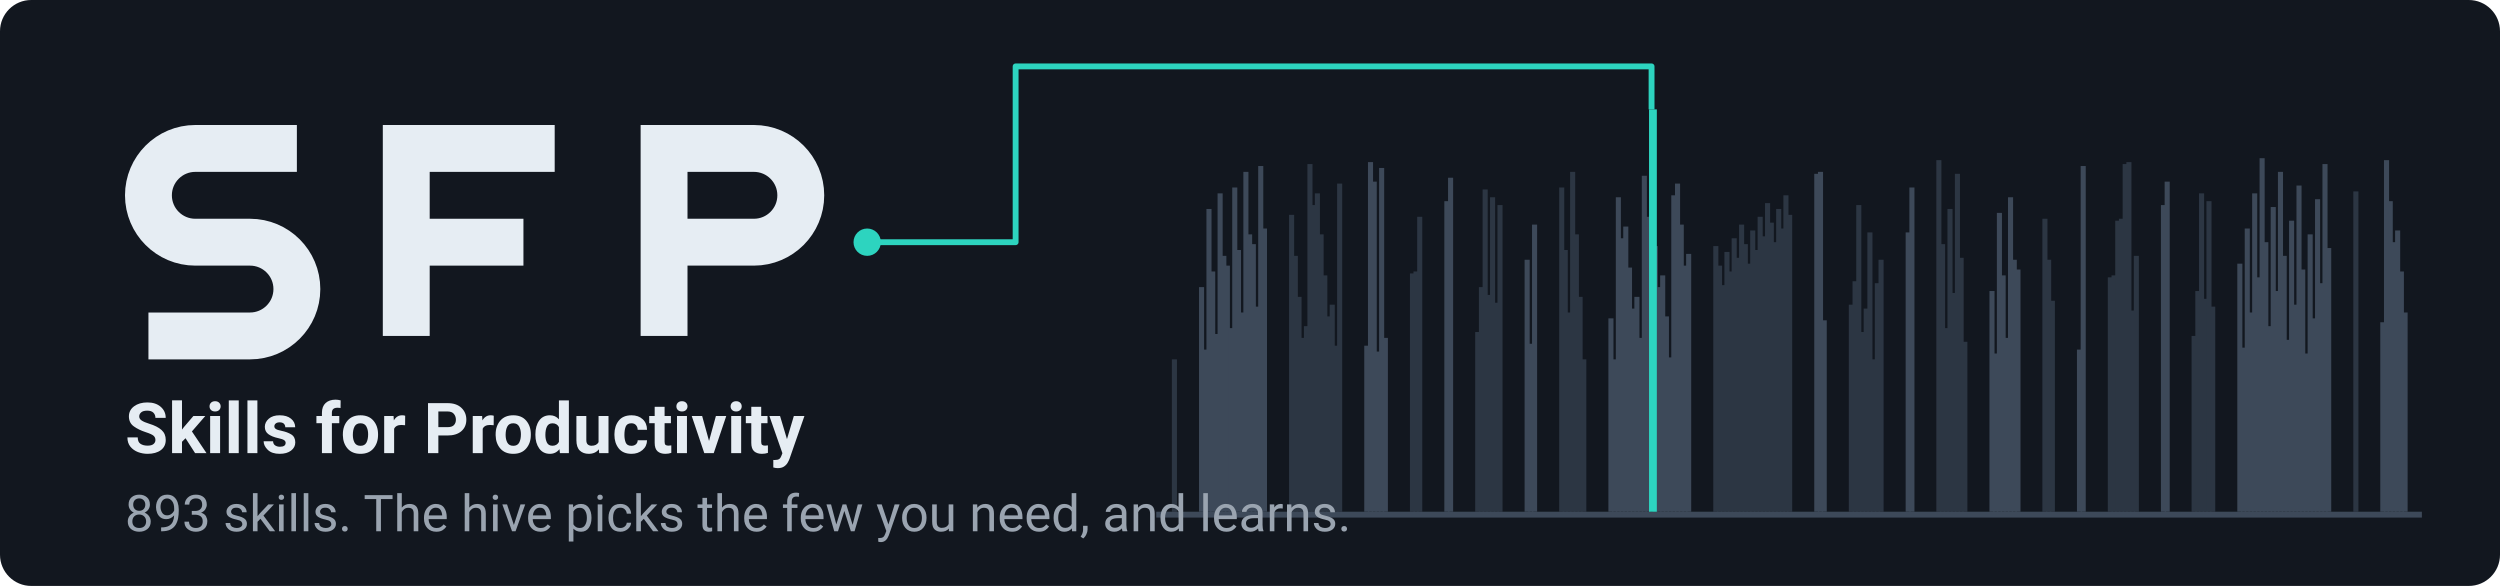
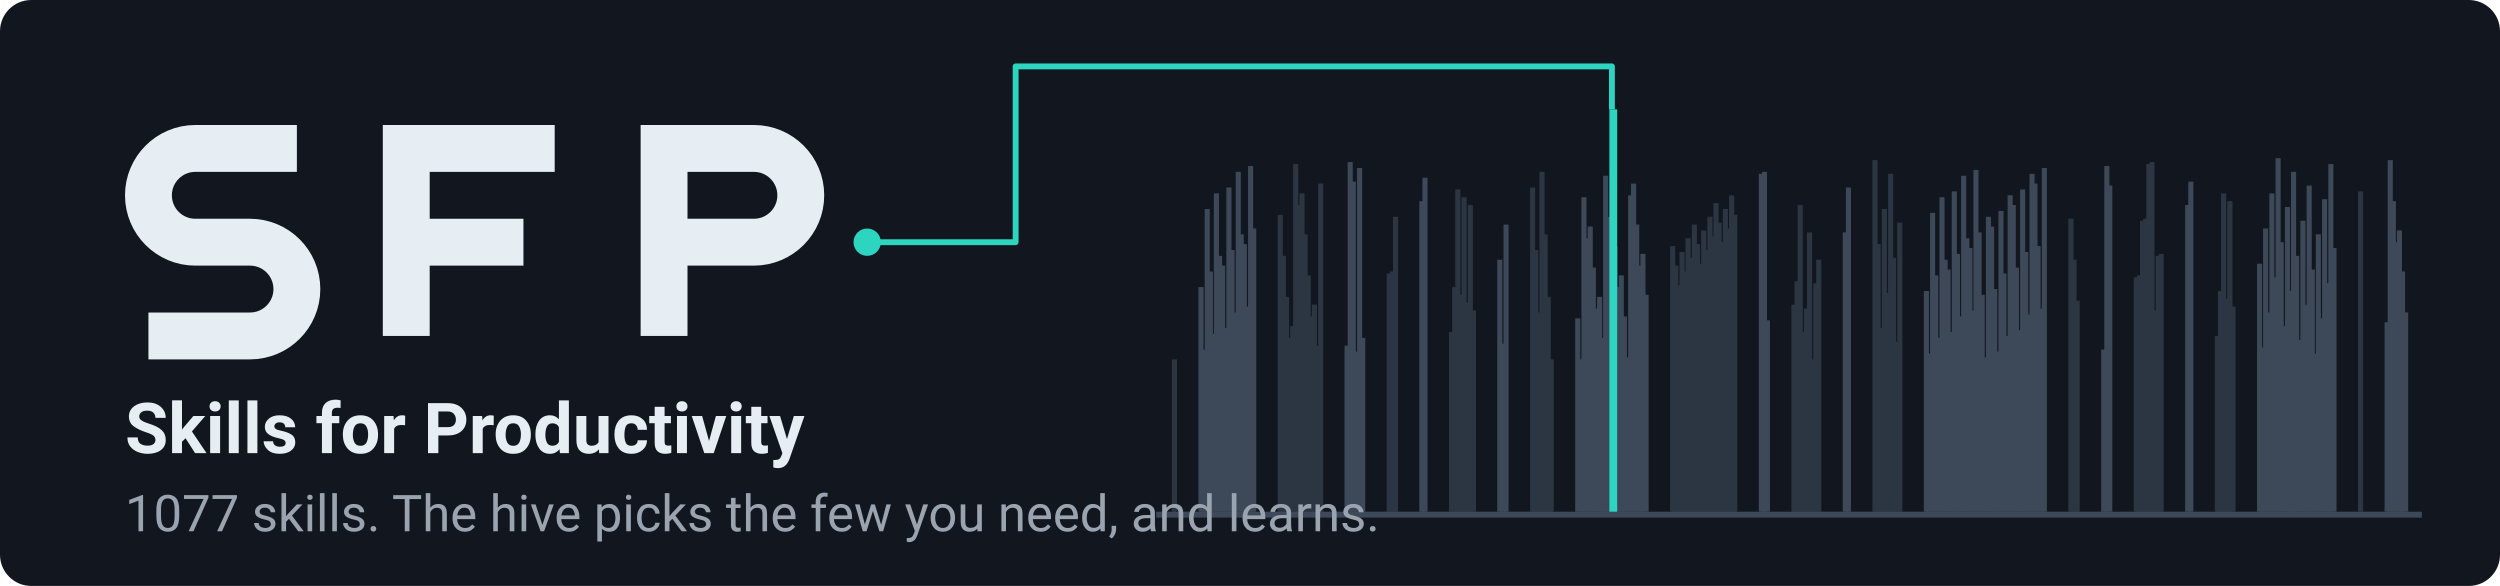
<svg xmlns="http://www.w3.org/2000/svg" width="1280" height="300" viewBox="0 0 1280 300" role="img" aria-labelledby="t d">
  <rect width="1280" height="300" rx="16" fill="#12171f" />
  <rect x="600.0" y="184" width="2.6" height="78" fill="#2c3643" />
-   <rect x="613.9" y="147" width="2.6" height="115" fill="#3d4959" />
-   <rect x="615.8" y="179" width="2.6" height="83" fill="#3d4959" />
-   <rect x="617.7" y="107" width="2.6" height="155" fill="#3d4959" />
-   <rect x="619.6" y="139" width="2.6" height="123" fill="#3d4959" />
-   <rect x="621.5" y="171" width="2.6" height="91" fill="#3d4959" />
-   <rect x="623.4" y="99" width="2.6" height="163" fill="#3d4959" />
-   <rect x="625.3" y="131" width="2.6" height="131" fill="#3d4959" />
-   <rect x="627.1" y="136" width="2.6" height="126" fill="#3d4959" />
-   <rect x="629.0" y="168" width="2.6" height="94" fill="#3d4959" />
-   <rect x="630.9" y="96" width="2.6" height="166" fill="#3d4959" />
-   <rect x="632.8" y="128" width="2.6" height="134" fill="#3d4959" />
-   <rect x="634.7" y="160" width="2.6" height="102" fill="#3d4959" />
-   <rect x="636.6" y="88" width="2.6" height="174" fill="#3d4959" />
-   <rect x="638.5" y="120" width="2.6" height="142" fill="#3d4959" />
-   <rect x="640.4" y="125" width="2.6" height="137" fill="#3d4959" />
-   <rect x="642.3" y="157" width="2.6" height="105" fill="#3d4959" />
-   <rect x="644.2" y="85" width="2.6" height="177" fill="#3d4959" />
-   <rect x="646.1" y="117" width="2.6" height="145" fill="#3d4959" />
-   <rect x="660.0" y="110" width="2.6" height="152" fill="#2c3643" />
-   <rect x="661.9" y="131" width="2.6" height="131" fill="#2c3643" />
-   <rect x="663.8" y="152" width="2.6" height="110" fill="#2c3643" />
-   <rect x="665.7" y="173" width="2.6" height="89" fill="#2c3643" />
-   <rect x="667.6" y="167" width="2.6" height="95" fill="#2c3643" />
-   <rect x="669.4" y="84" width="2.6" height="178" fill="#2c3643" />
-   <rect x="671.3" y="105" width="2.6" height="157" fill="#2c3643" />
-   <rect x="673.2" y="99" width="2.6" height="163" fill="#2c3643" />
-   <rect x="675.1" y="120" width="2.6" height="142" fill="#2c3643" />
-   <rect x="677.0" y="141" width="2.6" height="121" fill="#2c3643" />
-   <rect x="678.9" y="162" width="2.6" height="100" fill="#2c3643" />
-   <rect x="680.8" y="156" width="2.6" height="106" fill="#2c3643" />
-   <rect x="682.7" y="177" width="2.6" height="85" fill="#2c3643" />
-   <rect x="684.6" y="94" width="2.6" height="168" fill="#2c3643" />
-   <rect x="698.5" y="177" width="2.6" height="85" fill="#3d4959" />
-   <rect x="700.4" y="83" width="2.6" height="179" fill="#3d4959" />
-   <rect x="702.3" y="93" width="2.6" height="169" fill="#3d4959" />
-   <rect x="704.2" y="180" width="2.6" height="82" fill="#3d4959" />
-   <rect x="706.1" y="86" width="2.6" height="176" fill="#3d4959" />
-   <rect x="708.0" y="173" width="2.6" height="89" fill="#3d4959" />
-   <rect x="721.9" y="140" width="2.6" height="122" fill="#2c3643" />
-   <rect x="723.7" y="139" width="2.6" height="123" fill="#2c3643" />
-   <rect x="725.6" y="111" width="2.6" height="151" fill="#2c3643" />
-   <rect x="739.5" y="103" width="2.6" height="159" fill="#3d4959" />
-   <rect x="741.4" y="91" width="2.6" height="171" fill="#3d4959" />
-   <rect x="755.3" y="170" width="2.6" height="92" fill="#2c3643" />
-   <rect x="757.2" y="147" width="2.6" height="115" fill="#2c3643" />
-   <rect x="759.1" y="97" width="2.6" height="165" fill="#2c3643" />
-   <rect x="761.0" y="151" width="2.6" height="111" fill="#2c3643" />
-   <rect x="762.9" y="101" width="2.6" height="161" fill="#2c3643" />
-   <rect x="764.8" y="155" width="2.6" height="107" fill="#2c3643" />
-   <rect x="766.7" y="105" width="2.6" height="157" fill="#2c3643" />
-   <rect x="780.6" y="133" width="2.6" height="129" fill="#3d4959" />
-   <rect x="782.5" y="176" width="2.6" height="86" fill="#3d4959" />
-   <rect x="784.4" y="115" width="2.6" height="147" fill="#3d4959" />
-   <rect x="798.3" y="96" width="2.6" height="166" fill="#2c3643" />
-   <rect x="800.1" y="128" width="2.6" height="134" fill="#2c3643" />
-   <rect x="802.0" y="160" width="2.6" height="102" fill="#2c3643" />
-   <rect x="803.9" y="88" width="2.6" height="174" fill="#2c3643" />
-   <rect x="805.8" y="120" width="2.6" height="142" fill="#2c3643" />
-   <rect x="807.7" y="152" width="2.6" height="110" fill="#2c3643" />
-   <rect x="809.6" y="184" width="2.6" height="78" fill="#2c3643" />
-   <rect x="823.5" y="163" width="2.6" height="99" fill="#3d4959" />
-   <rect x="825.4" y="184" width="2.6" height="78" fill="#3d4959" />
-   <rect x="827.3" y="101" width="2.6" height="161" fill="#3d4959" />
-   <rect x="829.2" y="122" width="2.6" height="140" fill="#3d4959" />
-   <rect x="831.1" y="116" width="2.6" height="146" fill="#3d4959" />
-   <rect x="833.0" y="137" width="2.6" height="125" fill="#3d4959" />
-   <rect x="834.9" y="158" width="2.6" height="104" fill="#3d4959" />
-   <rect x="836.8" y="152" width="2.6" height="110" fill="#3d4959" />
-   <rect x="838.7" y="173" width="2.6" height="89" fill="#3d4959" />
-   <rect x="840.6" y="90" width="2.6" height="172" fill="#3d4959" />
-   <rect x="842.4" y="111" width="2.6" height="151" fill="#3d4959" />
-   <rect x="846.2" y="126" width="2.6" height="136" fill="#3d4959" />
-   <rect x="848.1" y="147" width="2.6" height="115" fill="#3d4959" />
-   <rect x="850.0" y="141" width="2.6" height="121" fill="#3d4959" />
-   <rect x="851.9" y="162" width="2.6" height="100" fill="#3d4959" />
-   <rect x="853.8" y="183" width="2.6" height="79" fill="#3d4959" />
-   <rect x="855.7" y="100" width="2.6" height="162" fill="#3d4959" />
-   <rect x="857.6" y="94" width="2.6" height="168" fill="#3d4959" />
-   <rect x="859.5" y="115" width="2.6" height="147" fill="#3d4959" />
-   <rect x="861.4" y="136" width="2.6" height="126" fill="#3d4959" />
-   <rect x="863.3" y="130" width="2.6" height="132" fill="#3d4959" />
-   <rect x="877.2" y="126" width="2.6" height="136" fill="#2c3643" />
-   <rect x="879.1" y="136" width="2.6" height="126" fill="#2c3643" />
-   <rect x="881.0" y="146" width="2.6" height="116" fill="#2c3643" />
-   <rect x="882.9" y="129" width="2.6" height="133" fill="#2c3643" />
-   <rect x="884.7" y="139" width="2.6" height="123" fill="#2c3643" />
-   <rect x="886.6" y="122" width="2.6" height="140" fill="#2c3643" />
-   <rect x="888.5" y="132" width="2.6" height="130" fill="#2c3643" />
-   <rect x="890.4" y="115" width="2.6" height="147" fill="#2c3643" />
-   <rect x="892.3" y="125" width="2.6" height="137" fill="#2c3643" />
-   <rect x="894.2" y="135" width="2.6" height="127" fill="#2c3643" />
-   <rect x="896.1" y="118" width="2.6" height="144" fill="#2c3643" />
-   <rect x="898.0" y="128" width="2.6" height="134" fill="#2c3643" />
-   <rect x="899.9" y="111" width="2.6" height="151" fill="#2c3643" />
-   <rect x="901.8" y="121" width="2.6" height="141" fill="#2c3643" />
-   <rect x="903.7" y="104" width="2.6" height="158" fill="#2c3643" />
-   <rect x="905.6" y="114" width="2.6" height="148" fill="#2c3643" />
-   <rect x="907.5" y="124" width="2.6" height="138" fill="#2c3643" />
-   <rect x="909.4" y="107" width="2.6" height="155" fill="#2c3643" />
-   <rect x="911.3" y="117" width="2.6" height="145" fill="#2c3643" />
-   <rect x="913.1" y="100" width="2.6" height="162" fill="#2c3643" />
-   <rect x="915.0" y="110" width="2.6" height="152" fill="#2c3643" />
-   <rect x="928.9" y="89" width="2.6" height="173" fill="#3d4959" />
-   <rect x="930.8" y="88" width="2.6" height="174" fill="#3d4959" />
-   <rect x="932.7" y="164" width="2.6" height="98" fill="#3d4959" />
-   <rect x="946.6" y="156" width="2.6" height="106" fill="#2c3643" />
-   <rect x="948.5" y="144" width="2.6" height="118" fill="#2c3643" />
-   <rect x="950.4" y="105" width="2.6" height="157" fill="#2c3643" />
-   <rect x="952.3" y="170" width="2.6" height="92" fill="#2c3643" />
-   <rect x="954.2" y="158" width="2.6" height="104" fill="#2c3643" />
-   <rect x="956.1" y="119" width="2.6" height="143" fill="#2c3643" />
-   <rect x="958.0" y="184" width="2.6" height="78" fill="#2c3643" />
-   <rect x="959.9" y="145" width="2.6" height="117" fill="#2c3643" />
-   <rect x="961.8" y="133" width="2.6" height="129" fill="#2c3643" />
-   <rect x="975.7" y="119" width="2.6" height="143" fill="#3d4959" />
-   <rect x="977.6" y="96" width="2.6" height="166" fill="#3d4959" />
-   <rect x="991.4" y="82" width="2.6" height="180" fill="#2c3643" />
-   <rect x="993.3" y="125" width="2.6" height="137" fill="#2c3643" />
-   <rect x="995.2" y="168" width="2.6" height="94" fill="#2c3643" />
-   <rect x="997.1" y="107" width="2.6" height="155" fill="#2c3643" />
-   <rect x="999.0" y="150" width="2.6" height="112" fill="#2c3643" />
-   <rect x="1000.9" y="89" width="2.6" height="173" fill="#2c3643" />
-   <rect x="1002.8" y="132" width="2.6" height="130" fill="#2c3643" />
-   <rect x="1004.7" y="175" width="2.6" height="87" fill="#2c3643" />
-   <rect x="1018.6" y="149" width="2.6" height="113" fill="#3d4959" />
-   <rect x="1020.5" y="181" width="2.6" height="81" fill="#3d4959" />
-   <rect x="1022.4" y="109" width="2.6" height="153" fill="#3d4959" />
-   <rect x="1024.3" y="141" width="2.6" height="121" fill="#3d4959" />
-   <rect x="1026.2" y="173" width="2.6" height="89" fill="#3d4959" />
-   <rect x="1028.1" y="101" width="2.6" height="161" fill="#3d4959" />
-   <rect x="1030.0" y="133" width="2.6" height="129" fill="#3d4959" />
-   <rect x="1031.9" y="138" width="2.6" height="124" fill="#3d4959" />
-   <rect x="1045.7" y="112" width="2.6" height="150" fill="#2c3643" />
-   <rect x="1047.6" y="133" width="2.6" height="129" fill="#2c3643" />
-   <rect x="1049.5" y="154" width="2.6" height="108" fill="#2c3643" />
-   <rect x="1063.4" y="179" width="2.6" height="83" fill="#3d4959" />
-   <rect x="1065.3" y="85" width="2.6" height="177" fill="#3d4959" />
-   <rect x="1079.2" y="142" width="2.6" height="120" fill="#2c3643" />
-   <rect x="1081.1" y="141" width="2.6" height="121" fill="#2c3643" />
-   <rect x="1083.0" y="113" width="2.6" height="149" fill="#2c3643" />
-   <rect x="1084.9" y="112" width="2.6" height="150" fill="#2c3643" />
-   <rect x="1086.8" y="84" width="2.6" height="178" fill="#2c3643" />
-   <rect x="1088.7" y="83" width="2.6" height="179" fill="#2c3643" />
-   <rect x="1090.6" y="159" width="2.6" height="103" fill="#2c3643" />
-   <rect x="1092.5" y="131" width="2.6" height="131" fill="#2c3643" />
-   <rect x="1106.4" y="105" width="2.6" height="157" fill="#3d4959" />
-   <rect x="1108.3" y="93" width="2.6" height="169" fill="#3d4959" />
-   <rect x="1122.1" y="172" width="2.6" height="90" fill="#2c3643" />
-   <rect x="1124.0" y="149" width="2.6" height="113" fill="#2c3643" />
-   <rect x="1125.9" y="99" width="2.6" height="163" fill="#2c3643" />
-   <rect x="1127.8" y="153" width="2.6" height="109" fill="#2c3643" />
-   <rect x="1129.7" y="103" width="2.6" height="159" fill="#2c3643" />
-   <rect x="1131.6" y="157" width="2.6" height="105" fill="#2c3643" />
-   <rect x="1145.5" y="135" width="2.6" height="127" fill="#3d4959" />
-   <rect x="1147.4" y="178" width="2.6" height="84" fill="#3d4959" />
-   <rect x="1149.3" y="117" width="2.6" height="145" fill="#3d4959" />
-   <rect x="1151.2" y="160" width="2.6" height="102" fill="#3d4959" />
-   <rect x="1153.1" y="99" width="2.6" height="163" fill="#3d4959" />
-   <rect x="1155.0" y="142" width="2.6" height="120" fill="#3d4959" />
-   <rect x="1156.9" y="81" width="2.6" height="181" fill="#3d4959" />
-   <rect x="1158.8" y="124" width="2.6" height="138" fill="#3d4959" />
-   <rect x="1160.7" y="167" width="2.6" height="95" fill="#3d4959" />
-   <rect x="1162.6" y="106" width="2.6" height="156" fill="#3d4959" />
-   <rect x="1164.4" y="149" width="2.6" height="113" fill="#3d4959" />
-   <rect x="1166.3" y="88" width="2.6" height="174" fill="#3d4959" />
-   <rect x="1168.2" y="131" width="2.6" height="131" fill="#3d4959" />
-   <rect x="1170.1" y="174" width="2.6" height="88" fill="#3d4959" />
-   <rect x="1172.0" y="113" width="2.6" height="149" fill="#3d4959" />
-   <rect x="1173.9" y="156" width="2.6" height="106" fill="#3d4959" />
-   <rect x="1175.8" y="95" width="2.6" height="167" fill="#3d4959" />
-   <rect x="1177.7" y="138" width="2.6" height="124" fill="#3d4959" />
-   <rect x="1179.6" y="181" width="2.6" height="81" fill="#3d4959" />
-   <rect x="1181.5" y="120" width="2.6" height="142" fill="#3d4959" />
-   <rect x="1183.4" y="163" width="2.6" height="99" fill="#3d4959" />
-   <rect x="1185.3" y="102" width="2.6" height="160" fill="#3d4959" />
-   <rect x="1187.2" y="145" width="2.6" height="117" fill="#3d4959" />
-   <rect x="1189.1" y="84" width="2.6" height="178" fill="#3d4959" />
-   <rect x="1191.0" y="127" width="2.6" height="135" fill="#3d4959" />
-   <rect x="1204.9" y="98" width="2.6" height="164" fill="#2c3643" />
-   <rect x="1218.7" y="165" width="2.6" height="97" fill="#3d4959" />
-   <rect x="1220.6" y="82" width="2.6" height="180" fill="#3d4959" />
-   <rect x="1222.5" y="103" width="2.6" height="159" fill="#3d4959" />
-   <rect x="1224.4" y="124" width="2.6" height="138" fill="#3d4959" />
-   <rect x="1226.3" y="118" width="2.6" height="144" fill="#3d4959" />
-   <rect x="1228.2" y="139" width="2.6" height="123" fill="#3d4959" />
-   <rect x="1230.1" y="160" width="2.6" height="102" fill="#3d4959" />
+   <rect x="613.6" y="147" width="2.6" height="115" fill="#3d4959" />
+   <rect x="615.2" y="179" width="2.6" height="83" fill="#3d4959" />
+   <rect x="616.8" y="107" width="2.6" height="155" fill="#3d4959" />
+   <rect x="618.4" y="139" width="2.6" height="123" fill="#3d4959" />
+   <rect x="619.9" y="171" width="2.6" height="91" fill="#3d4959" />
+   <rect x="621.5" y="99" width="2.6" height="163" fill="#3d4959" />
+   <rect x="623.1" y="131" width="2.6" height="131" fill="#3d4959" />
+   <rect x="624.7" y="136" width="2.6" height="126" fill="#3d4959" />
+   <rect x="626.3" y="168" width="2.6" height="94" fill="#3d4959" />
+   <rect x="627.9" y="96" width="2.6" height="166" fill="#3d4959" />
+   <rect x="629.5" y="128" width="2.6" height="134" fill="#3d4959" />
+   <rect x="631.1" y="160" width="2.6" height="102" fill="#3d4959" />
+   <rect x="632.7" y="88" width="2.6" height="174" fill="#3d4959" />
+   <rect x="634.2" y="120" width="2.6" height="142" fill="#3d4959" />
+   <rect x="635.8" y="125" width="2.6" height="137" fill="#3d4959" />
+   <rect x="637.4" y="157" width="2.6" height="105" fill="#3d4959" />
+   <rect x="639.0" y="85" width="2.6" height="177" fill="#3d4959" />
+   <rect x="640.6" y="117" width="2.6" height="145" fill="#3d4959" />
+   <rect x="654.2" y="110" width="2.6" height="152" fill="#2c3643" />
+   <rect x="655.8" y="131" width="2.6" height="131" fill="#2c3643" />
+   <rect x="657.4" y="152" width="2.6" height="110" fill="#2c3643" />
+   <rect x="659.0" y="173" width="2.6" height="89" fill="#2c3643" />
+   <rect x="660.6" y="167" width="2.6" height="95" fill="#2c3643" />
+   <rect x="662.1" y="84" width="2.6" height="178" fill="#2c3643" />
+   <rect x="663.7" y="105" width="2.6" height="157" fill="#2c3643" />
+   <rect x="665.3" y="99" width="2.6" height="163" fill="#2c3643" />
+   <rect x="666.9" y="120" width="2.6" height="142" fill="#2c3643" />
+   <rect x="668.5" y="141" width="2.6" height="121" fill="#2c3643" />
+   <rect x="670.1" y="162" width="2.6" height="100" fill="#2c3643" />
+   <rect x="671.7" y="156" width="2.6" height="106" fill="#2c3643" />
+   <rect x="673.3" y="177" width="2.6" height="85" fill="#2c3643" />
+   <rect x="674.9" y="94" width="2.6" height="168" fill="#2c3643" />
+   <rect x="688.4" y="177" width="2.6" height="85" fill="#3d4959" />
+   <rect x="690.0" y="83" width="2.6" height="179" fill="#3d4959" />
+   <rect x="691.6" y="93" width="2.6" height="169" fill="#3d4959" />
+   <rect x="693.2" y="180" width="2.6" height="82" fill="#3d4959" />
+   <rect x="694.8" y="86" width="2.6" height="176" fill="#3d4959" />
+   <rect x="696.4" y="173" width="2.6" height="89" fill="#3d4959" />
+   <rect x="710.0" y="140" width="2.6" height="122" fill="#2c3643" />
+   <rect x="711.6" y="139" width="2.6" height="123" fill="#2c3643" />
+   <rect x="713.2" y="111" width="2.6" height="151" fill="#2c3643" />
+   <rect x="726.7" y="103" width="2.6" height="159" fill="#3d4959" />
+   <rect x="728.3" y="91" width="2.6" height="171" fill="#3d4959" />
+   <rect x="741.9" y="170" width="2.6" height="92" fill="#2c3643" />
+   <rect x="743.5" y="147" width="2.6" height="115" fill="#2c3643" />
+   <rect x="745.1" y="97" width="2.6" height="165" fill="#2c3643" />
+   <rect x="746.7" y="151" width="2.6" height="111" fill="#2c3643" />
+   <rect x="748.3" y="101" width="2.6" height="161" fill="#2c3643" />
+   <rect x="749.9" y="155" width="2.6" height="107" fill="#2c3643" />
+   <rect x="751.5" y="105" width="2.6" height="157" fill="#2c3643" />
+   <rect x="753.1" y="159" width="2.6" height="103" fill="#2c3643" />
+   <rect x="766.6" y="133" width="2.6" height="129" fill="#3d4959" />
+   <rect x="768.2" y="176" width="2.6" height="86" fill="#3d4959" />
+   <rect x="769.8" y="115" width="2.6" height="147" fill="#3d4959" />
+   <rect x="783.4" y="96" width="2.6" height="166" fill="#2c3643" />
+   <rect x="785.0" y="128" width="2.6" height="134" fill="#2c3643" />
+   <rect x="786.6" y="160" width="2.6" height="102" fill="#2c3643" />
+   <rect x="788.2" y="88" width="2.6" height="174" fill="#2c3643" />
+   <rect x="789.8" y="120" width="2.6" height="142" fill="#2c3643" />
+   <rect x="791.4" y="152" width="2.6" height="110" fill="#2c3643" />
+   <rect x="792.9" y="184" width="2.6" height="78" fill="#2c3643" />
+   <rect x="806.5" y="163" width="2.6" height="99" fill="#3d4959" />
+   <rect x="808.1" y="184" width="2.6" height="78" fill="#3d4959" />
+   <rect x="809.7" y="101" width="2.6" height="161" fill="#3d4959" />
+   <rect x="811.3" y="122" width="2.6" height="140" fill="#3d4959" />
+   <rect x="812.9" y="116" width="2.6" height="146" fill="#3d4959" />
+   <rect x="814.5" y="137" width="2.6" height="125" fill="#3d4959" />
+   <rect x="816.1" y="158" width="2.6" height="104" fill="#3d4959" />
+   <rect x="817.7" y="152" width="2.6" height="110" fill="#3d4959" />
+   <rect x="819.2" y="173" width="2.6" height="89" fill="#3d4959" />
+   <rect x="820.8" y="90" width="2.6" height="172" fill="#3d4959" />
+   <rect x="822.4" y="111" width="2.6" height="151" fill="#3d4959" />
+   <rect x="825.6" y="126" width="2.6" height="136" fill="#3d4959" />
+   <rect x="827.2" y="147" width="2.6" height="115" fill="#3d4959" />
+   <rect x="828.8" y="141" width="2.6" height="121" fill="#3d4959" />
+   <rect x="830.4" y="162" width="2.6" height="100" fill="#3d4959" />
+   <rect x="832.0" y="183" width="2.6" height="79" fill="#3d4959" />
+   <rect x="833.6" y="100" width="2.6" height="162" fill="#3d4959" />
+   <rect x="835.1" y="94" width="2.6" height="168" fill="#3d4959" />
+   <rect x="836.7" y="115" width="2.6" height="147" fill="#3d4959" />
+   <rect x="838.3" y="136" width="2.6" height="126" fill="#3d4959" />
+   <rect x="839.9" y="130" width="2.6" height="132" fill="#3d4959" />
+   <rect x="841.5" y="151" width="2.6" height="111" fill="#3d4959" />
+   <rect x="855.1" y="126" width="2.6" height="136" fill="#2c3643" />
+   <rect x="856.7" y="136" width="2.6" height="126" fill="#2c3643" />
+   <rect x="858.3" y="146" width="2.6" height="116" fill="#2c3643" />
+   <rect x="859.9" y="129" width="2.6" height="133" fill="#2c3643" />
+   <rect x="861.4" y="139" width="2.6" height="123" fill="#2c3643" />
+   <rect x="863.0" y="122" width="2.6" height="140" fill="#2c3643" />
+   <rect x="864.6" y="132" width="2.6" height="130" fill="#2c3643" />
+   <rect x="866.2" y="115" width="2.6" height="147" fill="#2c3643" />
+   <rect x="867.8" y="125" width="2.6" height="137" fill="#2c3643" />
+   <rect x="869.4" y="135" width="2.6" height="127" fill="#2c3643" />
+   <rect x="871.0" y="118" width="2.6" height="144" fill="#2c3643" />
+   <rect x="872.6" y="128" width="2.6" height="134" fill="#2c3643" />
+   <rect x="874.2" y="111" width="2.6" height="151" fill="#2c3643" />
+   <rect x="875.7" y="121" width="2.6" height="141" fill="#2c3643" />
+   <rect x="877.3" y="104" width="2.6" height="158" fill="#2c3643" />
+   <rect x="878.9" y="114" width="2.6" height="148" fill="#2c3643" />
+   <rect x="880.5" y="124" width="2.6" height="138" fill="#2c3643" />
+   <rect x="882.1" y="107" width="2.6" height="155" fill="#2c3643" />
+   <rect x="883.7" y="117" width="2.6" height="145" fill="#2c3643" />
+   <rect x="885.3" y="100" width="2.6" height="162" fill="#2c3643" />
+   <rect x="886.9" y="110" width="2.6" height="152" fill="#2c3643" />
+   <rect x="900.5" y="89" width="2.6" height="173" fill="#3d4959" />
+   <rect x="902.1" y="88" width="2.6" height="174" fill="#3d4959" />
+   <rect x="903.6" y="164" width="2.6" height="98" fill="#3d4959" />
+   <rect x="917.2" y="156" width="2.6" height="106" fill="#2c3643" />
+   <rect x="918.8" y="144" width="2.6" height="118" fill="#2c3643" />
+   <rect x="920.4" y="105" width="2.6" height="157" fill="#2c3643" />
+   <rect x="922.0" y="170" width="2.6" height="92" fill="#2c3643" />
+   <rect x="923.6" y="158" width="2.6" height="104" fill="#2c3643" />
+   <rect x="925.2" y="119" width="2.6" height="143" fill="#2c3643" />
+   <rect x="926.8" y="184" width="2.6" height="78" fill="#2c3643" />
+   <rect x="928.4" y="145" width="2.6" height="117" fill="#2c3643" />
+   <rect x="929.9" y="133" width="2.6" height="129" fill="#2c3643" />
+   <rect x="943.5" y="119" width="2.6" height="143" fill="#3d4959" />
+   <rect x="945.1" y="96" width="2.6" height="166" fill="#3d4959" />
+   <rect x="958.7" y="82" width="2.6" height="180" fill="#2c3643" />
+   <rect x="960.3" y="125" width="2.6" height="137" fill="#2c3643" />
+   <rect x="961.9" y="168" width="2.6" height="94" fill="#2c3643" />
+   <rect x="963.5" y="107" width="2.6" height="155" fill="#2c3643" />
+   <rect x="965.1" y="150" width="2.6" height="112" fill="#2c3643" />
+   <rect x="966.7" y="89" width="2.6" height="173" fill="#2c3643" />
+   <rect x="968.2" y="132" width="2.6" height="130" fill="#2c3643" />
+   <rect x="969.8" y="175" width="2.6" height="87" fill="#2c3643" />
+   <rect x="971.4" y="114" width="2.6" height="148" fill="#2c3643" />
+   <rect x="985.0" y="149" width="2.6" height="113" fill="#3d4959" />
+   <rect x="986.6" y="181" width="2.6" height="81" fill="#3d4959" />
+   <rect x="988.2" y="109" width="2.6" height="153" fill="#3d4959" />
+   <rect x="989.8" y="141" width="2.6" height="121" fill="#3d4959" />
+   <rect x="991.4" y="173" width="2.6" height="89" fill="#3d4959" />
+   <rect x="993.0" y="101" width="2.6" height="161" fill="#3d4959" />
+   <rect x="994.6" y="133" width="2.6" height="129" fill="#3d4959" />
+   <rect x="996.1" y="138" width="2.6" height="124" fill="#3d4959" />
+   <rect x="997.7" y="170" width="2.6" height="92" fill="#3d4959" />
+   <rect x="999.3" y="98" width="2.6" height="164" fill="#3d4959" />
+   <rect x="1000.9" y="130" width="2.6" height="132" fill="#3d4959" />
+   <rect x="1002.5" y="162" width="2.6" height="100" fill="#3d4959" />
+   <rect x="1004.1" y="90" width="2.6" height="172" fill="#3d4959" />
+   <rect x="1005.7" y="122" width="2.6" height="140" fill="#3d4959" />
+   <rect x="1007.3" y="127" width="2.6" height="135" fill="#3d4959" />
+   <rect x="1008.9" y="159" width="2.6" height="103" fill="#3d4959" />
+   <rect x="1010.4" y="87" width="2.6" height="175" fill="#3d4959" />
+   <rect x="1012.0" y="119" width="2.6" height="143" fill="#3d4959" />
+   <rect x="1013.6" y="151" width="2.6" height="111" fill="#3d4959" />
+   <rect x="1015.2" y="183" width="2.6" height="79" fill="#3d4959" />
+   <rect x="1016.8" y="111" width="2.6" height="151" fill="#3d4959" />
+   <rect x="1018.4" y="116" width="2.6" height="146" fill="#3d4959" />
+   <rect x="1020.0" y="148" width="2.6" height="114" fill="#3d4959" />
+   <rect x="1021.6" y="180" width="2.6" height="82" fill="#3d4959" />
+   <rect x="1023.2" y="108" width="2.6" height="154" fill="#3d4959" />
+   <rect x="1024.7" y="140" width="2.6" height="122" fill="#3d4959" />
+   <rect x="1026.3" y="172" width="2.6" height="90" fill="#3d4959" />
+   <rect x="1027.9" y="100" width="2.6" height="162" fill="#3d4959" />
+   <rect x="1029.5" y="105" width="2.6" height="157" fill="#3d4959" />
+   <rect x="1031.1" y="137" width="2.6" height="125" fill="#3d4959" />
+   <rect x="1032.7" y="169" width="2.6" height="93" fill="#3d4959" />
+   <rect x="1034.3" y="97" width="2.6" height="165" fill="#3d4959" />
+   <rect x="1035.9" y="129" width="2.6" height="133" fill="#3d4959" />
+   <rect x="1037.5" y="161" width="2.6" height="101" fill="#3d4959" />
+   <rect x="1039.1" y="89" width="2.6" height="173" fill="#3d4959" />
+   <rect x="1040.6" y="94" width="2.6" height="168" fill="#3d4959" />
+   <rect x="1042.2" y="126" width="2.6" height="136" fill="#3d4959" />
+   <rect x="1043.8" y="158" width="2.6" height="104" fill="#3d4959" />
+   <rect x="1045.4" y="86" width="2.6" height="176" fill="#3d4959" />
+   <rect x="1059.0" y="112" width="2.6" height="150" fill="#2c3643" />
+   <rect x="1060.6" y="133" width="2.6" height="129" fill="#2c3643" />
+   <rect x="1062.2" y="154" width="2.6" height="108" fill="#2c3643" />
+   <rect x="1075.8" y="179" width="2.6" height="83" fill="#3d4959" />
+   <rect x="1077.4" y="85" width="2.6" height="177" fill="#3d4959" />
+   <rect x="1078.9" y="95" width="2.6" height="167" fill="#3d4959" />
+   <rect x="1092.5" y="142" width="2.6" height="120" fill="#2c3643" />
+   <rect x="1094.1" y="141" width="2.6" height="121" fill="#2c3643" />
+   <rect x="1095.7" y="113" width="2.6" height="149" fill="#2c3643" />
+   <rect x="1097.3" y="112" width="2.6" height="150" fill="#2c3643" />
+   <rect x="1098.9" y="84" width="2.6" height="178" fill="#2c3643" />
+   <rect x="1100.5" y="83" width="2.6" height="179" fill="#2c3643" />
+   <rect x="1102.1" y="159" width="2.6" height="103" fill="#2c3643" />
+   <rect x="1103.7" y="131" width="2.6" height="131" fill="#2c3643" />
+   <rect x="1105.2" y="130" width="2.6" height="132" fill="#2c3643" />
+   <rect x="1118.8" y="105" width="2.6" height="157" fill="#3d4959" />
+   <rect x="1120.4" y="93" width="2.6" height="169" fill="#3d4959" />
+   <rect x="1134.0" y="172" width="2.6" height="90" fill="#2c3643" />
+   <rect x="1135.6" y="149" width="2.6" height="113" fill="#2c3643" />
+   <rect x="1137.2" y="99" width="2.6" height="163" fill="#2c3643" />
+   <rect x="1138.8" y="153" width="2.6" height="109" fill="#2c3643" />
+   <rect x="1140.4" y="103" width="2.6" height="159" fill="#2c3643" />
+   <rect x="1142.0" y="157" width="2.6" height="105" fill="#2c3643" />
+   <rect x="1155.6" y="135" width="2.6" height="127" fill="#3d4959" />
+   <rect x="1157.1" y="178" width="2.6" height="84" fill="#3d4959" />
+   <rect x="1158.7" y="117" width="2.6" height="145" fill="#3d4959" />
+   <rect x="1160.3" y="160" width="2.6" height="102" fill="#3d4959" />
+   <rect x="1161.9" y="99" width="2.6" height="163" fill="#3d4959" />
+   <rect x="1163.5" y="142" width="2.6" height="120" fill="#3d4959" />
+   <rect x="1165.1" y="81" width="2.6" height="181" fill="#3d4959" />
+   <rect x="1166.7" y="124" width="2.6" height="138" fill="#3d4959" />
+   <rect x="1168.3" y="167" width="2.6" height="95" fill="#3d4959" />
+   <rect x="1169.9" y="106" width="2.6" height="156" fill="#3d4959" />
+   <rect x="1171.4" y="149" width="2.6" height="113" fill="#3d4959" />
+   <rect x="1173.0" y="88" width="2.6" height="174" fill="#3d4959" />
+   <rect x="1174.6" y="131" width="2.6" height="131" fill="#3d4959" />
+   <rect x="1176.2" y="174" width="2.6" height="88" fill="#3d4959" />
+   <rect x="1177.8" y="113" width="2.6" height="149" fill="#3d4959" />
+   <rect x="1179.4" y="156" width="2.6" height="106" fill="#3d4959" />
+   <rect x="1181.0" y="95" width="2.6" height="167" fill="#3d4959" />
+   <rect x="1182.6" y="138" width="2.6" height="124" fill="#3d4959" />
+   <rect x="1184.2" y="181" width="2.6" height="81" fill="#3d4959" />
+   <rect x="1185.7" y="120" width="2.6" height="142" fill="#3d4959" />
+   <rect x="1187.3" y="163" width="2.6" height="99" fill="#3d4959" />
+   <rect x="1188.9" y="102" width="2.6" height="160" fill="#3d4959" />
+   <rect x="1190.5" y="145" width="2.6" height="117" fill="#3d4959" />
+   <rect x="1192.1" y="84" width="2.6" height="178" fill="#3d4959" />
+   <rect x="1193.7" y="127" width="2.6" height="135" fill="#3d4959" />
+   <rect x="1207.3" y="98" width="2.6" height="164" fill="#2c3643" />
+   <rect x="1220.9" y="165" width="2.6" height="97" fill="#3d4959" />
+   <rect x="1222.5" y="82" width="2.6" height="180" fill="#3d4959" />
+   <rect x="1224.1" y="103" width="2.6" height="159" fill="#3d4959" />
+   <rect x="1225.6" y="124" width="2.6" height="138" fill="#3d4959" />
+   <rect x="1227.2" y="118" width="2.6" height="144" fill="#3d4959" />
+   <rect x="1228.8" y="139" width="2.6" height="123" fill="#3d4959" />
+   <rect x="1230.4" y="160" width="2.6" height="102" fill="#3d4959" />
  <rect x="592" y="262" width="648" height="3" fill="#3d4959" />
-   <rect x="844.3" y="56" width="4.0" height="206" fill="#2dd4bf" />
-   <path d="M444 124 H520 V34 H845.6 V56" fill="none" stroke="#2dd4bf" stroke-width="3" stroke-linejoin="round" />
+   <rect x="824.0" y="56" width="4.0" height="206" fill="#2dd4bf" />
+   <path d="M444 124 H520 V34 H825.3 V56" fill="none" stroke="#2dd4bf" stroke-width="3" stroke-linejoin="round" />
  <circle cx="444" cy="124" r="7" fill="#2dd4bf" />
  <g fill="none" stroke="#e6edf3" stroke-width="24" stroke-linejoin="miter" stroke-linecap="butt">
    <path d="M152 76 H100 A24 24 0 0 0 100 124 H128 A24 24 0 0 1 128 172 H76" />
    <path d="M208 172 V76 H284 M208 124 H268" />
    <path d="M340 172 V76 H386 A24 24 0 0 1 386 124 H340" />
  </g>
  <text x="64" y="232" font-family="ui-sans-serif, system-ui, -apple-system, 'Segoe UI', Roboto, 'Helvetica Neue', Arial, sans-serif" font-size="36" font-weight="600" fill="#e6edf3">Skills for Productivity</text>
-   <text x="64" y="272" font-family="ui-sans-serif, system-ui, -apple-system, 'Segoe UI', Roboto, 'Helvetica Neue', Arial, sans-serif" font-size="26" fill="#9aa4b0">893 skills. The hive picks the few you need, and learns.</text>
+   <text x="64" y="272" font-family="ui-sans-serif, system-ui, -apple-system, 'Segoe UI', Roboto, 'Helvetica Neue', Arial, sans-serif" font-size="26" fill="#9aa4b0">1077 skills. The hive picks the few you need, and learns.</text>
</svg>
